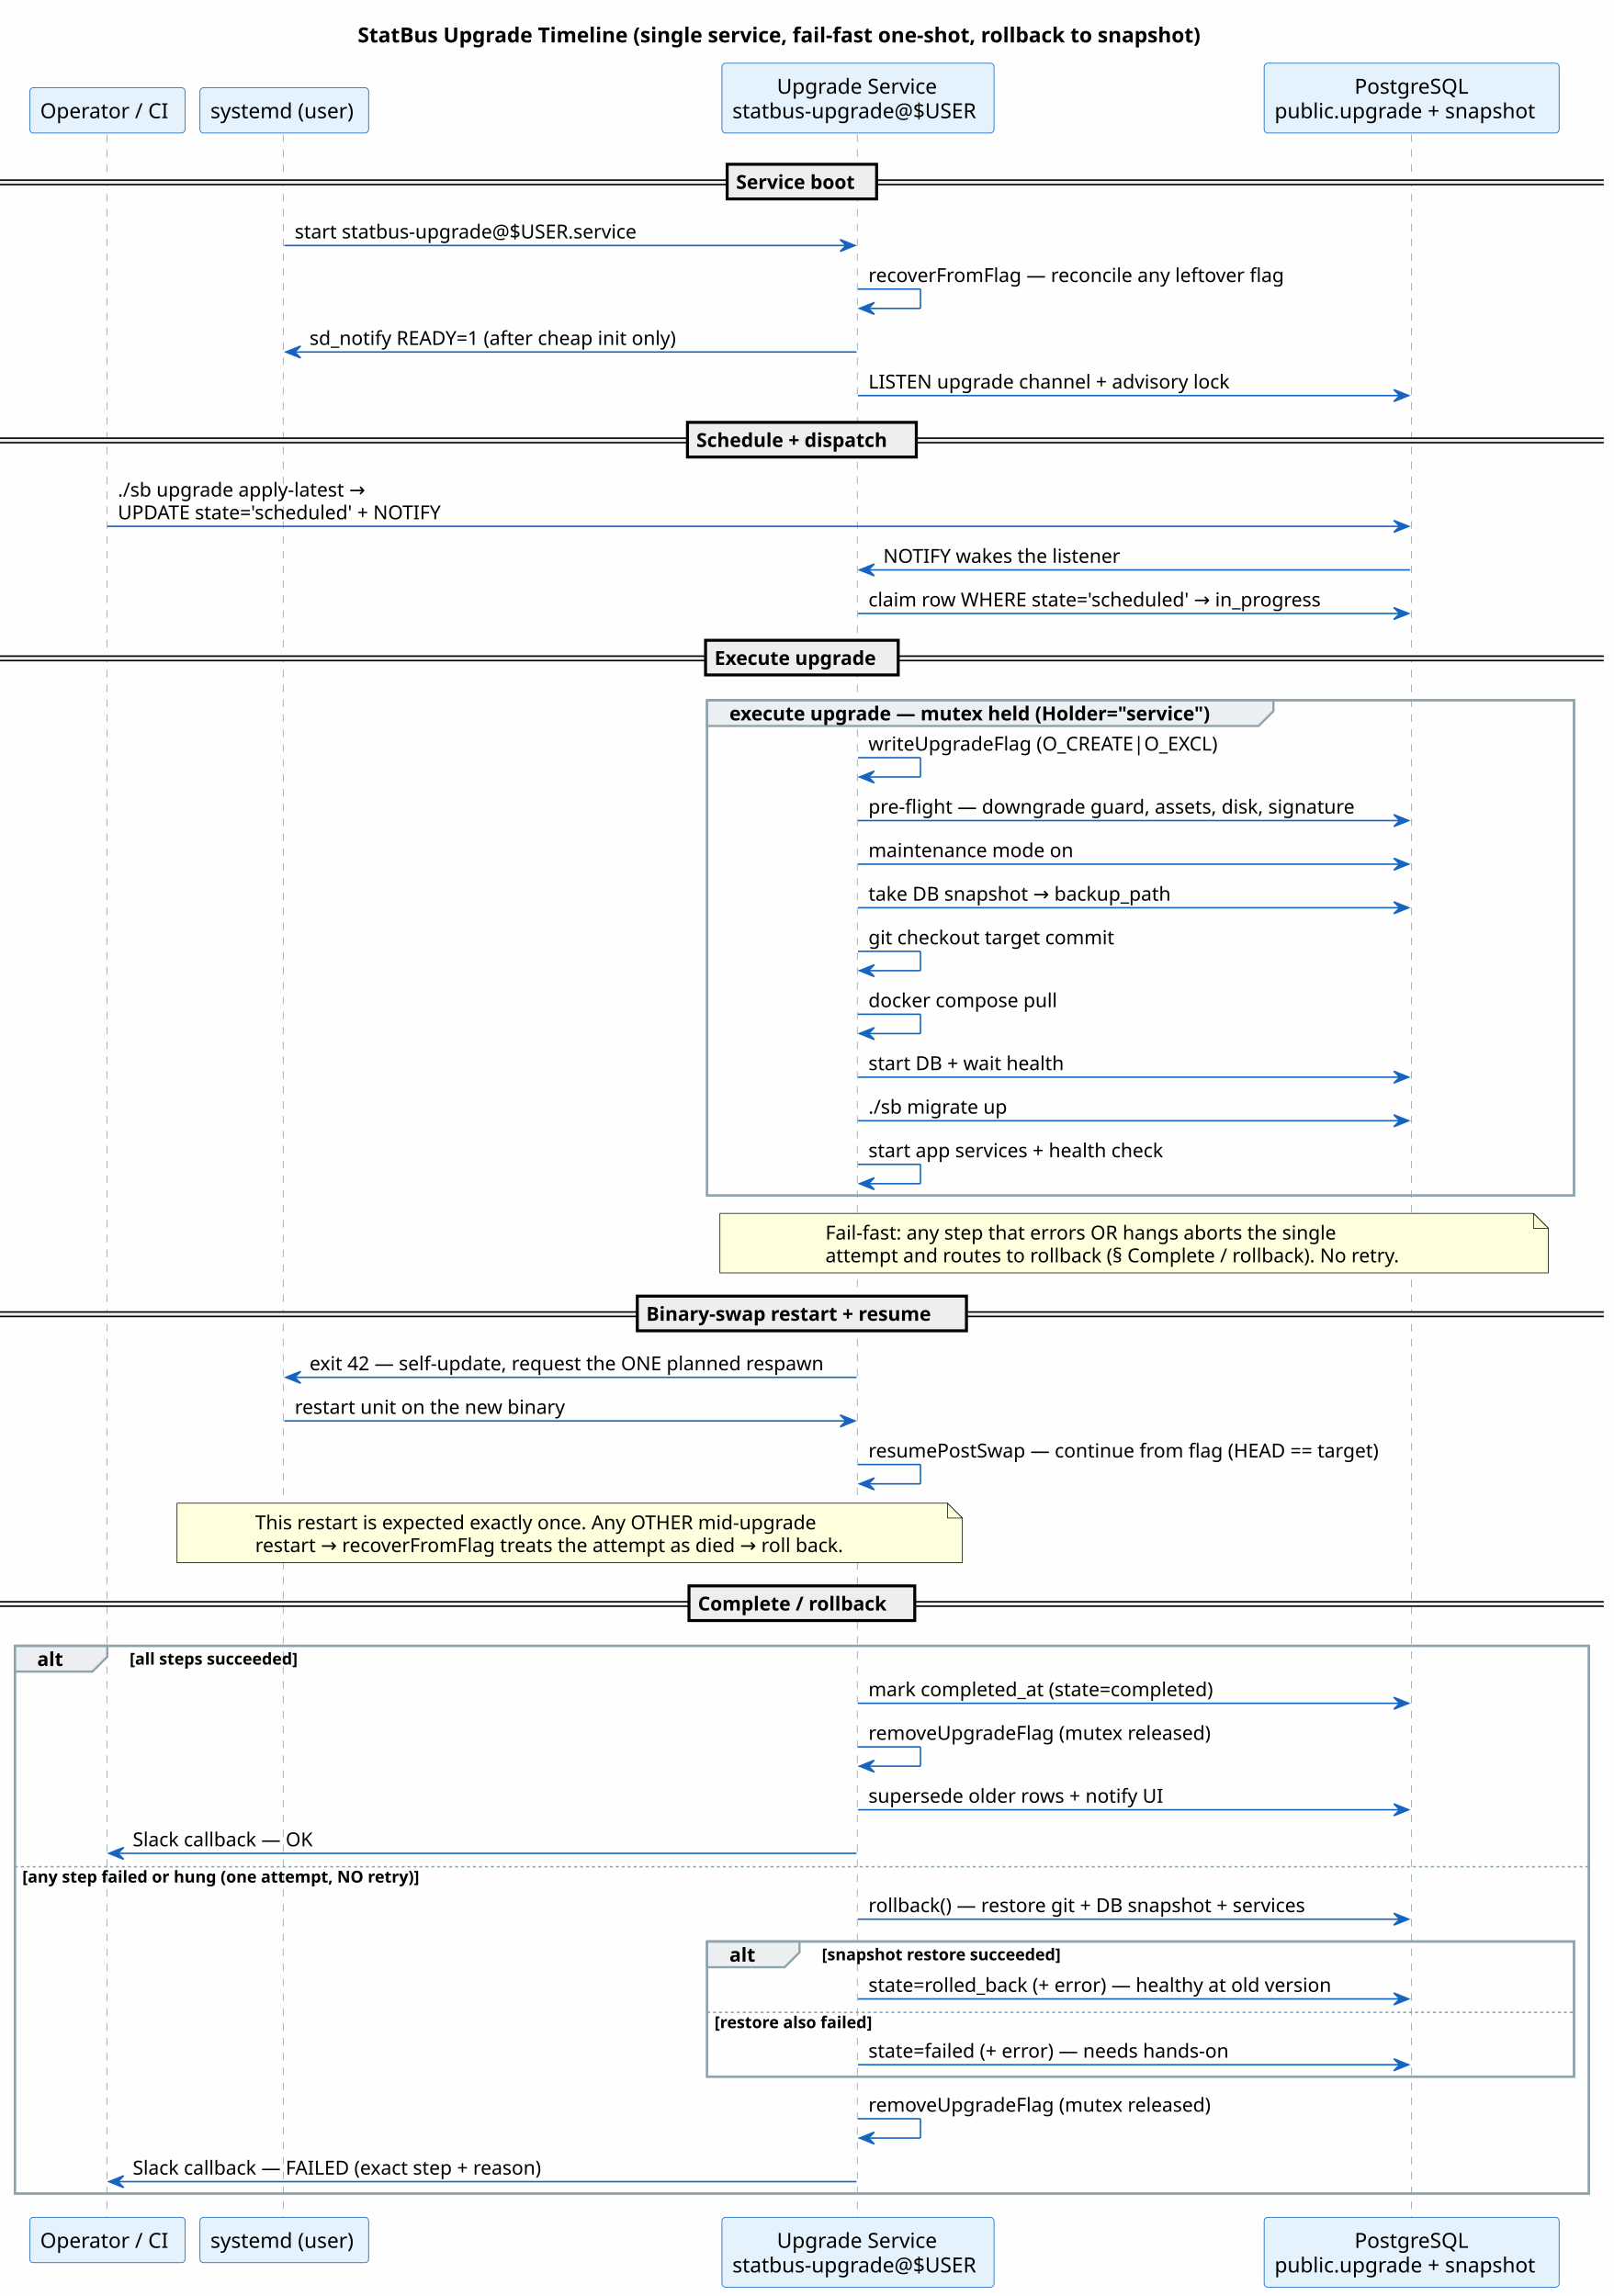
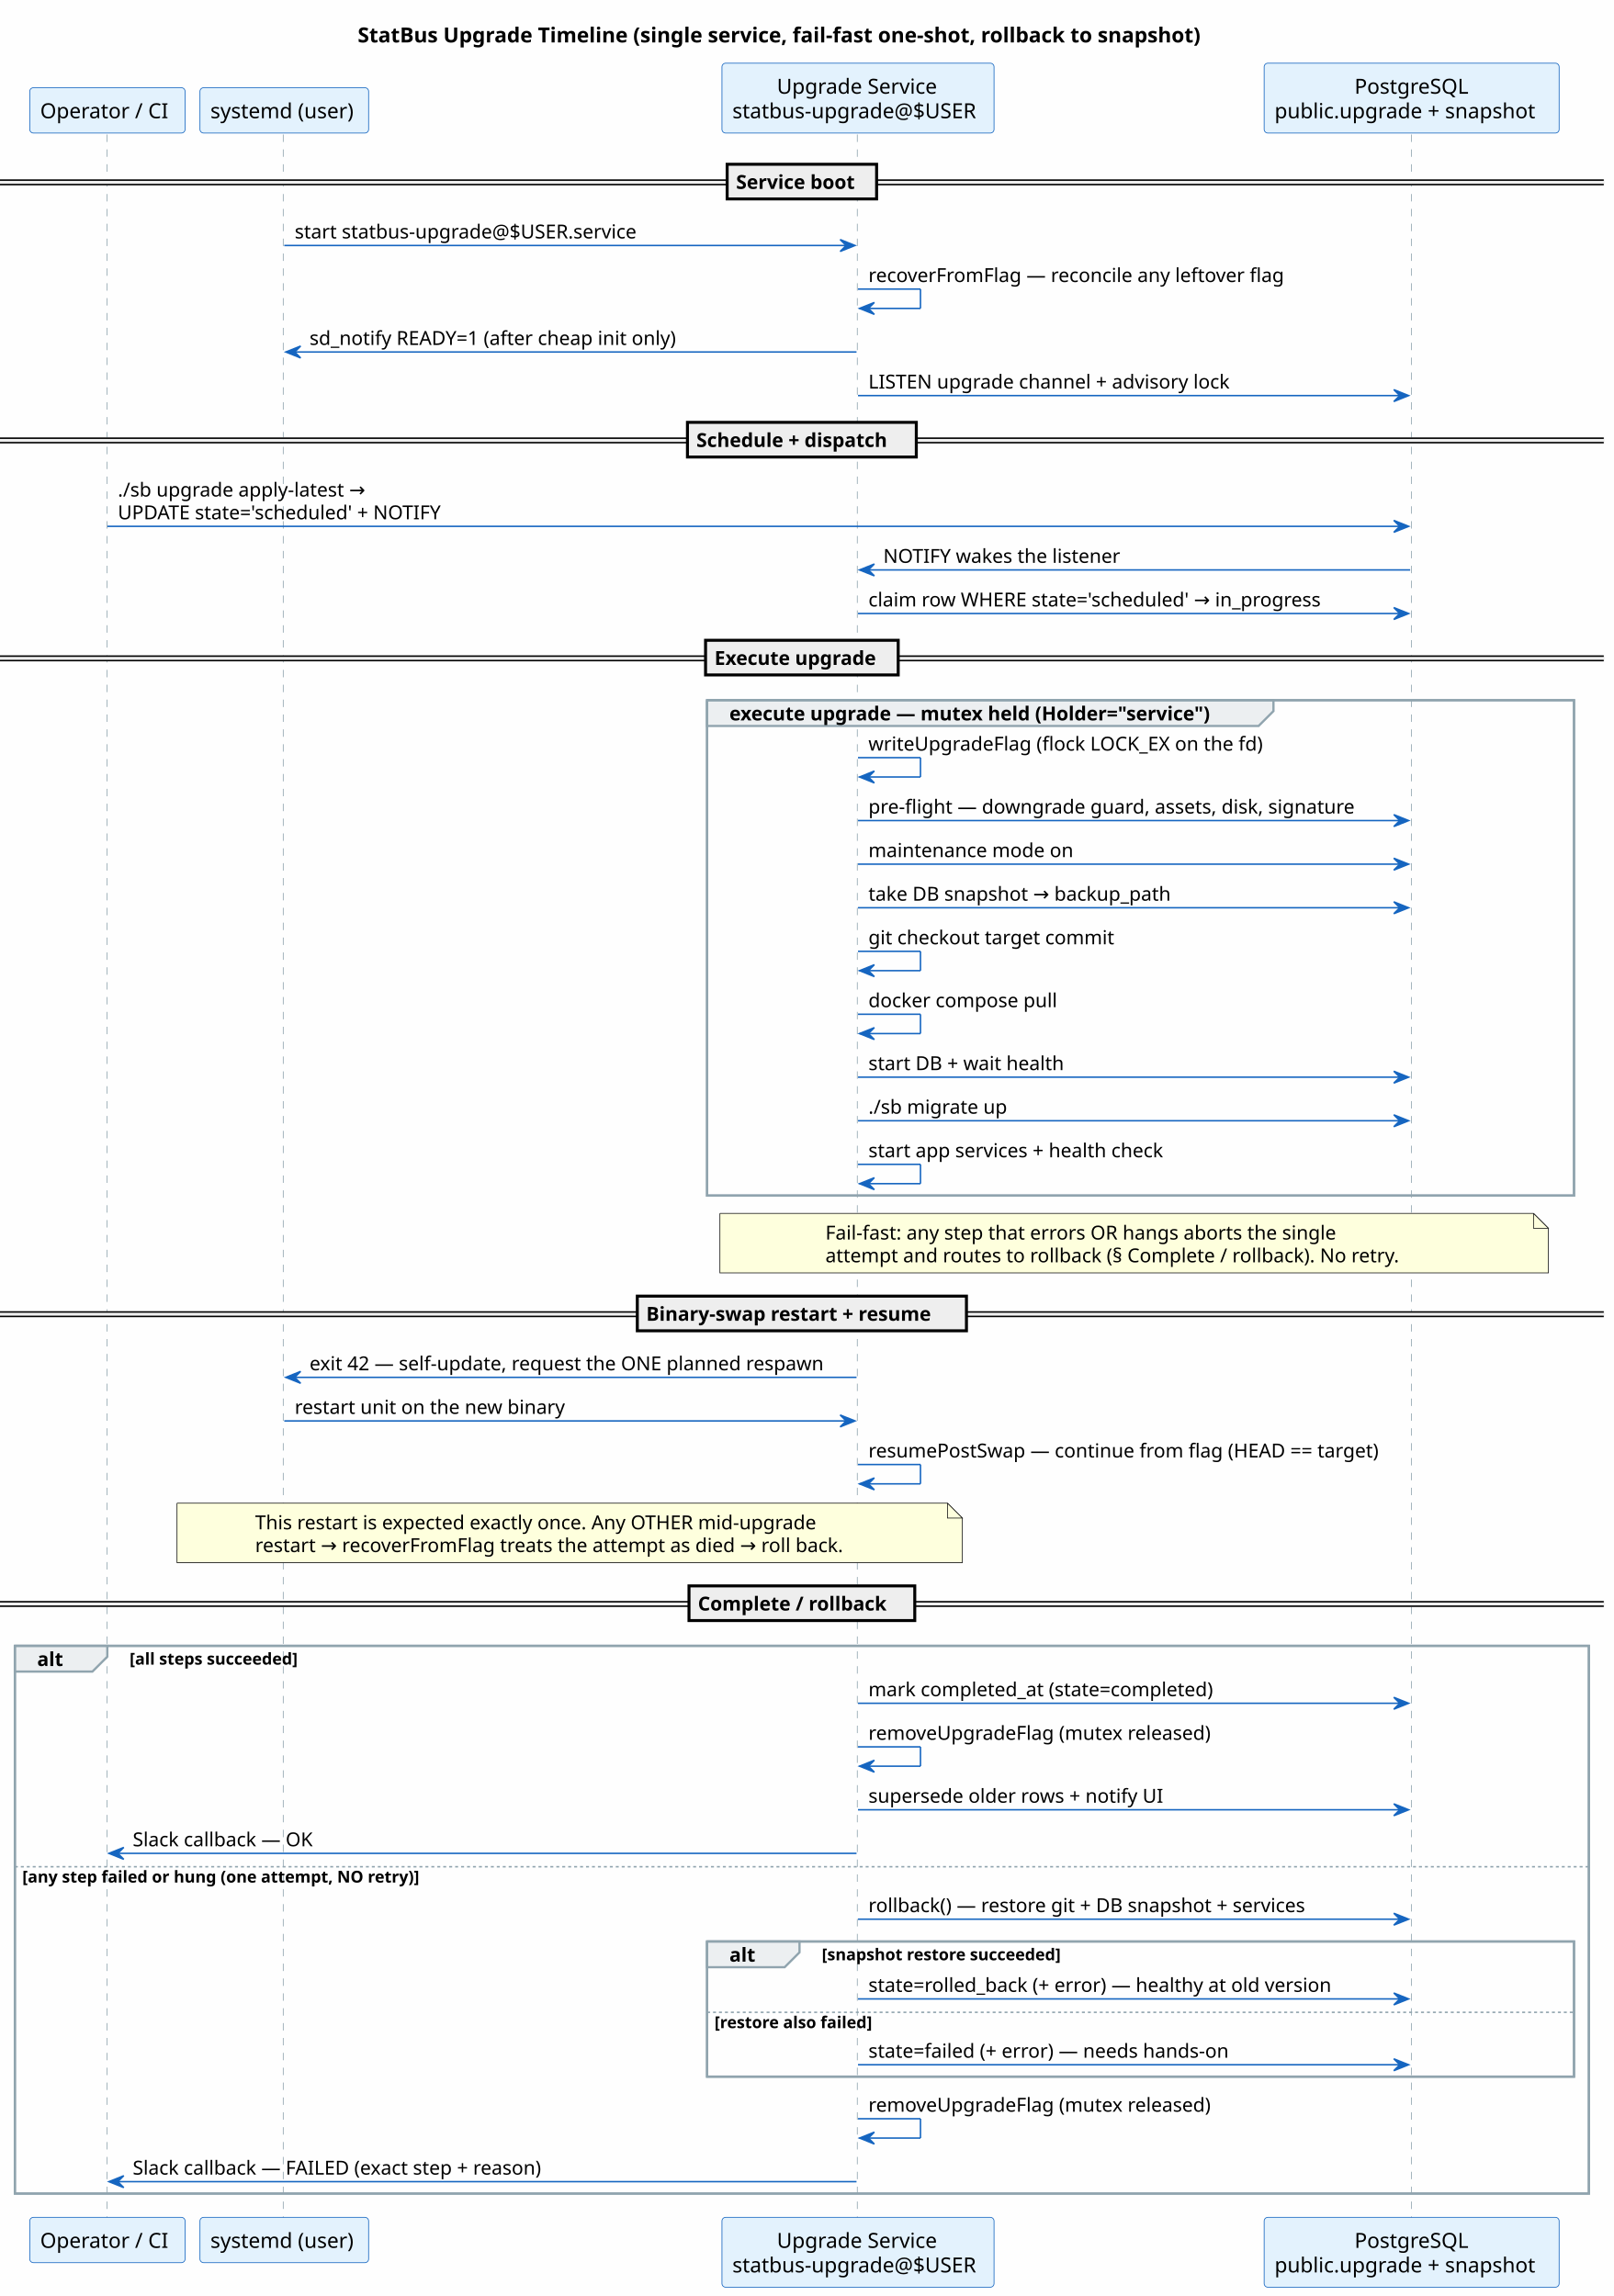
<svg xmlns="http://www.w3.org/2000/svg" contentStyleType="text/css" data-diagram-type="SEQUENCE" height="1544px" preserveAspectRatio="none" style="width:1085px;height:1544px;background:#FEFEFE;" version="1.1" viewBox="0 0 1085 1544" width="1085px" zoomAndPan="magnify">
  <defs />
  <g>
    <rect fill="#FEFEFE" height="1544" style="stroke:none;stroke-width:1;" width="1085" x="0" y="0" />
    <text fill="#000000" font-family="sans-serif" font-size="14" font-weight="bold" lengthAdjust="spacing" textLength="596.265" x="240.486" y="28.535">StatBus Upgrade Timeline (single service, fail-fast one-shot, rollback to snapshot)</text>
    <rect fill="none" height="333.106" style="stroke:#90A4AE;stroke-width:1.5;" width="582.851" x="475.386" y="470.881" />
    <rect fill="none" height="368.326" style="stroke:#90A4AE;stroke-width:1.5;" width="1058.237" x="10" y="1106.781" />
    <rect fill="none" height="90.887" style="stroke:#90A4AE;stroke-width:1.5;" width="582.851" x="475.386" y="1305.6" />
    <g class="participant-lifeline" data-entity-uid="part1" data-qualified-name="cici" id="part1-lifeline">
      <g>
        <rect fill="#000000" fill-opacity="0" height="1401.643" width="8" x="68.216" y="90.465" />
        <line style="stroke:#90A4AE;stroke-width:0.5;stroke-dasharray:5,5;" x1="72" x2="72" y1="90.465" y2="1492.107" />
      </g>
    </g>
    <g class="participant-lifeline" data-entity-uid="part2" data-qualified-name="systemd" id="part2-lifeline">
      <g>
        <rect fill="#000000" fill-opacity="0" height="1401.643" width="8" x="187.13" y="90.465" />
        <line style="stroke:#90A4AE;stroke-width:0.5;stroke-dasharray:5,5;" x1="190.433" x2="190.433" y1="90.465" y2="1492.107" />
      </g>
    </g>
    <g class="participant-lifeline" data-entity-uid="part3" data-qualified-name="service" id="part3-lifeline">
      <g>
        <rect fill="#000000" fill-opacity="0" height="1401.643" width="8" x="572.851" y="90.465" />
        <line style="stroke:#90A4AE;stroke-width:0.5;stroke-dasharray:5,5;" x1="576.386" x2="576.386" y1="90.465" y2="1492.107" />
      </g>
    </g>
    <g class="participant-lifeline" data-entity-uid="part4" data-qualified-name="db" id="part4-lifeline">
      <g>
        <rect fill="#000000" fill-opacity="0" height="1401.643" width="8" x="945.075" y="90.465" />
        <line style="stroke:#90A4AE;stroke-width:0.5;stroke-dasharray:5,5;" x1="948.913" x2="948.913" y1="90.465" y2="1492.107" />
      </g>
    </g>
    <g class="participant participant-head" data-entity-uid="part1" data-qualified-name="cici" id="part1-head">
      <rect fill="#E3F2FD" height="30.488" rx="2.5" ry="2.5" style="stroke:#1565C0;stroke-width:0.5;" width="104.433" x="20" y="58.977" />
      <text fill="#000000" font-family="sans-serif" font-size="14" lengthAdjust="spacing" textLength="90.433" x="27" y="79.512">Operator / CI</text>
    </g>
    <g class="participant participant-tail" data-entity-uid="part1" data-qualified-name="cici" id="part1-tail">
      <rect fill="#E3F2FD" height="30.488" rx="2.5" ry="2.5" style="stroke:#1565C0;stroke-width:0.5;" width="104.433" x="20" y="1491.107" />
      <text fill="#000000" font-family="sans-serif" font-size="14" lengthAdjust="spacing" textLength="90.433" x="27" y="1511.643">Operator / CI</text>
    </g>
    <g class="participant participant-head" data-entity-uid="part2" data-qualified-name="systemd" id="part2-head">
      <rect fill="#E3F2FD" height="30.488" rx="2.5" ry="2.5" style="stroke:#1565C0;stroke-width:0.5;" width="113.394" x="134.433" y="58.977" />
      <text fill="#000000" font-family="sans-serif" font-size="14" lengthAdjust="spacing" textLength="99.394" x="141.433" y="79.512">systemd (user)</text>
    </g>
    <g class="participant participant-tail" data-entity-uid="part2" data-qualified-name="systemd" id="part2-tail">
      <rect fill="#E3F2FD" height="30.488" rx="2.5" ry="2.5" style="stroke:#1565C0;stroke-width:0.5;" width="113.394" x="134.433" y="1491.107" />
      <text fill="#000000" font-family="sans-serif" font-size="14" lengthAdjust="spacing" textLength="99.394" x="141.433" y="1511.643">systemd (user)</text>
    </g>
    <g class="participant participant-head" data-entity-uid="part3" data-qualified-name="service" id="part3-head">
      <rect fill="#E3F2FD" height="46.977" rx="2.5" ry="2.5" style="stroke:#1565C0;stroke-width:0.5;" width="182.93" x="485.386" y="42.488" />
      <text fill="#000000" font-family="sans-serif" font-size="14" lengthAdjust="spacing" textLength="109.074" x="522.314" y="63.023">Upgrade Service</text>
      <text fill="#000000" font-family="sans-serif" font-size="14" lengthAdjust="spacing" textLength="168.93" x="492.386" y="79.512">statbus-upgrade@$USER</text>
    </g>
    <g class="participant participant-tail" data-entity-uid="part3" data-qualified-name="service" id="part3-tail">
      <rect fill="#E3F2FD" height="46.977" rx="2.5" ry="2.5" style="stroke:#1565C0;stroke-width:0.5;" width="182.93" x="485.386" y="1491.107" />
      <text fill="#000000" font-family="sans-serif" font-size="14" lengthAdjust="spacing" textLength="109.074" x="522.314" y="1511.643">Upgrade Service</text>
      <text fill="#000000" font-family="sans-serif" font-size="14" lengthAdjust="spacing" textLength="168.93" x="492.386" y="1528.131">statbus-upgrade@$USER</text>
    </g>
    <g class="participant participant-head" data-entity-uid="part4" data-qualified-name="db" id="part4-head">
      <rect fill="#E3F2FD" height="46.977" rx="2.5" ry="2.5" style="stroke:#1565C0;stroke-width:0.5;" width="198.324" x="849.913" y="42.488" />
      <text fill="#000000" font-family="sans-serif" font-size="14" lengthAdjust="spacing" textLength="76.85" x="910.65" y="63.023">PostgreSQL</text>
      <text fill="#000000" font-family="sans-serif" font-size="14" lengthAdjust="spacing" textLength="184.324" x="856.913" y="79.512">public.upgrade + snapshot</text>
    </g>
    <g class="participant participant-tail" data-entity-uid="part4" data-qualified-name="db" id="part4-tail">
      <rect fill="#E3F2FD" height="46.977" rx="2.5" ry="2.5" style="stroke:#1565C0;stroke-width:0.5;" width="198.324" x="849.913" y="1491.107" />
      <text fill="#000000" font-family="sans-serif" font-size="14" lengthAdjust="spacing" textLength="76.85" x="910.65" y="1511.643">PostgreSQL</text>
      <text fill="#000000" font-family="sans-serif" font-size="14" lengthAdjust="spacing" textLength="184.324" x="856.913" y="1528.131">public.upgrade + snapshot</text>
    </g>
    <rect fill="#EEEEEE" height="3" style="stroke:#EEEEEE;stroke-width:1;" width="1078.237" x="0" y="121.12" />
    <line style="stroke:#000000;stroke-width:1;" x1="0" x2="1078.237" y1="121.12" y2="121.12" />
    <line style="stroke:#000000;stroke-width:1;" x1="0" x2="1078.237" y1="124.12" y2="124.12" />
    <rect fill="#EEEEEE" height="23.311" style="stroke:#000000;stroke-width:2;" width="100.487" x="488.875" y="110.465" />
    <text fill="#000000" font-family="sans-serif" font-size="13" font-weight="bold" lengthAdjust="spacing" textLength="82.202" x="494.875" y="127.033">Service boot</text>
    <g class="message" data-entity-1="part2" data-entity-2="part3" id="msg1">
      <polygon fill="#1565C0" points="564.851,161.086,574.851,165.086,564.851,169.086,568.851,165.086" style="stroke:#1565C0;stroke-width:1;" />
      <line style="stroke:#1565C0;stroke-width:1;" x1="191.13" x2="570.851" y1="165.086" y2="165.086" />
      <text fill="#000000" font-family="sans-serif" font-size="13" lengthAdjust="spacing" textLength="237.517" x="198.13" y="160.344">start statbus-upgrade@$USER.service</text>
    </g>
    <g class="message" data-entity-1="part3" data-entity-2="part3" id="msg2">
      <line style="stroke:#1565C0;stroke-width:1;" x1="576.851" x2="618.851" y1="194.397" y2="194.397" />
      <line style="stroke:#1565C0;stroke-width:1;" x1="618.851" x2="618.851" y1="194.397" y2="207.397" />
      <line style="stroke:#1565C0;stroke-width:1;" x1="577.851" x2="618.851" y1="207.397" y2="207.397" />
      <polygon fill="#1565C0" points="587.851,203.397,577.851,207.397,587.851,211.397,583.851,207.397" style="stroke:#1565C0;stroke-width:1;" />
      <text fill="#000000" font-family="sans-serif" font-size="13" lengthAdjust="spacing" textLength="288.958" x="583.851" y="189.654">recoverFromFlag — reconcile any leftover flag</text>
    </g>
    <g class="message" data-entity-1="part3" data-entity-2="part2" id="msg3">
      <polygon fill="#1565C0" points="202.13,232.707,192.13,236.707,202.13,240.707,198.13,236.707" style="stroke:#1565C0;stroke-width:1;" />
      <line style="stroke:#1565C0;stroke-width:1;" x1="196.13" x2="575.851" y1="236.707" y2="236.707" />
      <text fill="#000000" font-family="sans-serif" font-size="13" lengthAdjust="spacing" textLength="260.965" x="208.13" y="231.965">sd_notify READY=1 (after cheap init only)</text>
    </g>
    <g class="message" data-entity-1="part3" data-entity-2="part4" id="msg4">
      <polygon fill="#1565C0" points="937.075,262.018,947.075,266.018,937.075,270.018,941.075,266.018" style="stroke:#1565C0;stroke-width:1;" />
      <line style="stroke:#1565C0;stroke-width:1;" x1="576.851" x2="943.075" y1="266.018" y2="266.018" />
      <text fill="#000000" font-family="sans-serif" font-size="13" lengthAdjust="spacing" textLength="253.341" x="583.851" y="261.275">LISTEN upgrade channel + advisory lock</text>
    </g>
    <rect fill="#EEEEEE" height="3" style="stroke:#EEEEEE;stroke-width:1;" width="1078.237" x="0" y="294.673" />
    <line style="stroke:#000000;stroke-width:1;" x1="0" x2="1078.237" y1="294.673" y2="294.673" />
    <line style="stroke:#000000;stroke-width:1;" x1="0" x2="1078.237" y1="297.673" y2="297.673" />
    <rect fill="#EEEEEE" height="23.311" style="stroke:#000000;stroke-width:2;" width="153.864" x="462.186" y="284.018" />
    <text fill="#000000" font-family="sans-serif" font-size="13" font-weight="bold" lengthAdjust="spacing" textLength="135.58" x="468.186" y="300.586">Schedule + dispatch</text>
    <g class="message" data-entity-1="part1" data-entity-2="part4" id="msg5">
      <polygon fill="#1565C0" points="937.075,349.949,947.075,353.949,937.075,357.949,941.075,353.949" style="stroke:#1565C0;stroke-width:1;" />
      <line style="stroke:#1565C0;stroke-width:1;" x1="72.216" x2="943.075" y1="353.949" y2="353.949" />
      <text fill="#000000" font-family="sans-serif" font-size="13" lengthAdjust="spacing" textLength="179.505" x="79.216" y="333.897">./sb upgrade apply-latest →</text>
      <text fill="#000000" font-family="sans-serif" font-size="13" lengthAdjust="spacing" textLength="230.667" x="79.216" y="349.207">UPDATE state='scheduled' + NOTIFY</text>
    </g>
    <g class="message" data-entity-1="part4" data-entity-2="part3" id="msg6">
      <polygon fill="#1565C0" points="587.851,379.26,577.851,383.26,587.851,387.26,583.851,383.26" style="stroke:#1565C0;stroke-width:1;" />
      <line style="stroke:#1565C0;stroke-width:1;" x1="581.851" x2="948.075" y1="383.26" y2="383.26" />
      <text fill="#000000" font-family="sans-serif" font-size="13" lengthAdjust="spacing" textLength="164.792" x="593.851" y="378.518">NOTIFY wakes the listener</text>
    </g>
    <g class="message" data-entity-1="part3" data-entity-2="part4" id="msg7">
      <polygon fill="#1565C0" points="937.075,408.57,947.075,412.57,937.075,416.57,941.075,412.57" style="stroke:#1565C0;stroke-width:1;" />
      <line style="stroke:#1565C0;stroke-width:1;" x1="576.851" x2="943.075" y1="412.57" y2="412.57" />
      <text fill="#000000" font-family="sans-serif" font-size="13" lengthAdjust="spacing" textLength="318.189" x="583.851" y="407.828">claim row WHERE state='scheduled' → in_progress</text>
    </g>
    <rect fill="#EEEEEE" height="3" style="stroke:#EEEEEE;stroke-width:1;" width="1078.237" x="0" y="441.226" />
    <line style="stroke:#000000;stroke-width:1;" x1="0" x2="1078.237" y1="441.226" y2="441.226" />
    <line style="stroke:#000000;stroke-width:1;" x1="0" x2="1078.237" y1="444.226" y2="444.226" />
    <rect fill="#EEEEEE" height="23.311" style="stroke:#000000;stroke-width:2;" width="129.527" x="474.355" y="430.57" />
    <text fill="#000000" font-family="sans-serif" font-size="13" font-weight="bold" lengthAdjust="spacing" textLength="111.243" x="480.355" y="447.139">Execute upgrade</text>
    <path d="M475.386,470.881 L856.171,470.881 L856.171,478.191 L846.171,488.191 L475.386,488.191 L475.386,470.881" fill="#ECEFF1" style="stroke:#90A4AE;stroke-width:1.5;" />
    <rect fill="none" height="333.106" style="stroke:#90A4AE;stroke-width:1.5;" width="582.851" x="475.386" y="470.881" />
    <text fill="#000000" font-family="sans-serif" font-size="13" font-weight="bold" lengthAdjust="spacing" textLength="335.785" x="490.386" y="484.449">execute upgrade — mutex held (Holder="service")</text>
    <g class="message" data-entity-1="part3" data-entity-2="part3" id="msg8">
      <line style="stroke:#1565C0;stroke-width:1;" x1="576.851" x2="618.851" y1="509.502" y2="509.502" />
      <line style="stroke:#1565C0;stroke-width:1;" x1="618.851" x2="618.851" y1="509.502" y2="522.502" />
      <line style="stroke:#1565C0;stroke-width:1;" x1="577.851" x2="618.851" y1="522.502" y2="522.502" />
      <polygon fill="#1565C0" points="587.851,518.502,577.851,522.502,587.851,526.502,583.851,522.502" style="stroke:#1565C0;stroke-width:1;" />
-       <text fill="#000000" font-family="sans-serif" font-size="13" lengthAdjust="spacing" textLength="240.659" x="583.851" y="504.76">writeUpgradeFlag (O_CREATE|O_EXCL)</text>
+       <text fill="#000000" font-family="sans-serif" font-size="13" lengthAdjust="spacing" textLength="275.615" x="583.851" y="504.76">writeUpgradeFlag (flock LOCK_EX on the fd)</text>
    </g>
    <g class="message" data-entity-1="part3" data-entity-2="part4" id="msg9">
      <polygon fill="#1565C0" points="937.075,547.812,947.075,551.812,937.075,555.812,941.075,551.812" style="stroke:#1565C0;stroke-width:1;" />
      <line style="stroke:#1565C0;stroke-width:1;" x1="576.851" x2="943.075" y1="551.812" y2="551.812" />
      <text fill="#000000" font-family="sans-serif" font-size="13" lengthAdjust="spacing" textLength="343.313" x="583.851" y="547.07">pre-flight — downgrade guard, assets, disk, signature</text>
    </g>
    <g class="message" data-entity-1="part3" data-entity-2="part4" id="msg10">
      <polygon fill="#1565C0" points="937.075,577.123,947.075,581.123,937.075,585.123,941.075,581.123" style="stroke:#1565C0;stroke-width:1;" />
      <line style="stroke:#1565C0;stroke-width:1;" x1="576.851" x2="943.075" y1="581.123" y2="581.123" />
      <text fill="#000000" font-family="sans-serif" font-size="13" lengthAdjust="spacing" textLength="140.29" x="583.851" y="576.381">maintenance mode on</text>
    </g>
    <g class="message" data-entity-1="part3" data-entity-2="part4" id="msg11">
      <polygon fill="#1565C0" points="937.075,606.434,947.075,610.434,937.075,614.434,941.075,610.434" style="stroke:#1565C0;stroke-width:1;" />
      <line style="stroke:#1565C0;stroke-width:1;" x1="576.851" x2="943.075" y1="610.434" y2="610.434" />
      <text fill="#000000" font-family="sans-serif" font-size="13" lengthAdjust="spacing" textLength="211.809" x="583.851" y="605.691">take DB snapshot → backup_path</text>
    </g>
    <g class="message" data-entity-1="part3" data-entity-2="part3" id="msg12">
      <line style="stroke:#1565C0;stroke-width:1;" x1="576.851" x2="618.851" y1="639.744" y2="639.744" />
      <line style="stroke:#1565C0;stroke-width:1;" x1="618.851" x2="618.851" y1="639.744" y2="652.744" />
      <line style="stroke:#1565C0;stroke-width:1;" x1="577.851" x2="618.851" y1="652.744" y2="652.744" />
      <polygon fill="#1565C0" points="587.851,648.744,577.851,652.744,587.851,656.744,583.851,652.744" style="stroke:#1565C0;stroke-width:1;" />
      <text fill="#000000" font-family="sans-serif" font-size="13" lengthAdjust="spacing" textLength="171.317" x="583.851" y="635.002">git checkout target commit</text>
    </g>
    <g class="message" data-entity-1="part3" data-entity-2="part3" id="msg13">
      <line style="stroke:#1565C0;stroke-width:1;" x1="576.851" x2="618.851" y1="682.055" y2="682.055" />
      <line style="stroke:#1565C0;stroke-width:1;" x1="618.851" x2="618.851" y1="682.055" y2="695.055" />
      <line style="stroke:#1565C0;stroke-width:1;" x1="577.851" x2="618.851" y1="695.055" y2="695.055" />
      <polygon fill="#1565C0" points="587.851,691.055,577.851,695.055,587.851,699.055,583.851,695.055" style="stroke:#1565C0;stroke-width:1;" />
      <text fill="#000000" font-family="sans-serif" font-size="13" lengthAdjust="spacing" textLength="131.796" x="583.851" y="677.312">docker compose pull</text>
    </g>
    <g class="message" data-entity-1="part3" data-entity-2="part4" id="msg14">
      <polygon fill="#1565C0" points="937.075,720.365,947.075,724.365,937.075,728.365,941.075,724.365" style="stroke:#1565C0;stroke-width:1;" />
      <line style="stroke:#1565C0;stroke-width:1;" x1="576.851" x2="943.075" y1="724.365" y2="724.365" />
      <text fill="#000000" font-family="sans-serif" font-size="13" lengthAdjust="spacing" textLength="137.846" x="583.851" y="719.623">start DB + wait health</text>
    </g>
    <g class="message" data-entity-1="part3" data-entity-2="part4" id="msg15">
      <polygon fill="#1565C0" points="937.075,749.676,947.075,753.676,937.075,757.676,941.075,753.676" style="stroke:#1565C0;stroke-width:1;" />
      <line style="stroke:#1565C0;stroke-width:1;" x1="576.851" x2="943.075" y1="753.676" y2="753.676" />
      <text fill="#000000" font-family="sans-serif" font-size="13" lengthAdjust="spacing" textLength="98.82" x="583.851" y="748.934">./sb migrate up</text>
    </g>
    <g class="message" data-entity-1="part3" data-entity-2="part3" id="msg16">
      <line style="stroke:#1565C0;stroke-width:1;" x1="576.851" x2="618.851" y1="782.986" y2="782.986" />
      <line style="stroke:#1565C0;stroke-width:1;" x1="618.851" x2="618.851" y1="782.986" y2="795.986" />
      <line style="stroke:#1565C0;stroke-width:1;" x1="577.851" x2="618.851" y1="795.986" y2="795.986" />
      <polygon fill="#1565C0" points="587.851,791.986,577.851,795.986,587.851,799.986,583.851,795.986" style="stroke:#1565C0;stroke-width:1;" />
      <text fill="#000000" font-family="sans-serif" font-size="13" lengthAdjust="spacing" textLength="208.901" x="583.851" y="778.244">start app services + health check</text>
    </g>
    <path d="M484,815.986 L484,855.986 L1041,855.986 L1041,825.986 L1031,815.986 L484,815.986" fill="#FEFFDD" style="stroke:#181818;stroke-width:0.5;" />
    <path d="M1031,815.986 L1031,825.986 L1041,825.986 L1031,815.986" fill="#FEFFDD" style="stroke:#181818;stroke-width:0.5;" />
    <text fill="#000000" font-family="sans-serif" font-size="13" lengthAdjust="spacing" textLength="359.76" x="554.942" y="833.555">Fail-fast: any step that errors OR hangs aborts the single</text>
    <text fill="#000000" font-family="sans-serif" font-size="13" lengthAdjust="spacing" textLength="406.967" x="554.942" y="848.865">attempt and routes to rollback (§ Complete / rollback). No retry.</text>
    <rect fill="#EEEEEE" height="3" style="stroke:#EEEEEE;stroke-width:1;" width="1078.237" x="0" y="882.263" />
    <line style="stroke:#000000;stroke-width:1;" x1="0" x2="1078.237" y1="882.263" y2="882.263" />
    <line style="stroke:#000000;stroke-width:1;" x1="0" x2="1078.237" y1="885.263" y2="885.263" />
    <rect fill="#EEEEEE" height="23.311" style="stroke:#000000;stroke-width:2;" width="221.295" x="428.471" y="871.607" />
    <text fill="#000000" font-family="sans-serif" font-size="13" font-weight="bold" lengthAdjust="spacing" textLength="203.011" x="434.471" y="888.176">Binary-swap restart + resume</text>
    <g class="message" data-entity-1="part3" data-entity-2="part2" id="msg17">
      <polygon fill="#1565C0" points="202.13,922.229,192.13,926.229,202.13,930.229,198.13,926.229" style="stroke:#1565C0;stroke-width:1;" />
      <line style="stroke:#1565C0;stroke-width:1;" x1="196.13" x2="575.851" y1="926.229" y2="926.229" />
      <text fill="#000000" font-family="sans-serif" font-size="13" lengthAdjust="spacing" textLength="361.721" x="208.13" y="921.486">exit 42 — self-update, request the ONE planned respawn</text>
    </g>
    <g class="message" data-entity-1="part2" data-entity-2="part3" id="msg18">
      <polygon fill="#1565C0" points="564.851,951.539,574.851,955.539,564.851,959.539,568.851,955.539" style="stroke:#1565C0;stroke-width:1;" />
      <line style="stroke:#1565C0;stroke-width:1;" x1="191.13" x2="570.851" y1="955.539" y2="955.539" />
      <text fill="#000000" font-family="sans-serif" font-size="13" lengthAdjust="spacing" textLength="187.586" x="198.13" y="950.797">restart unit on the new binary</text>
    </g>
    <g class="message" data-entity-1="part3" data-entity-2="part3" id="msg19">
      <line style="stroke:#1565C0;stroke-width:1;" x1="576.851" x2="618.851" y1="984.85" y2="984.85" />
      <line style="stroke:#1565C0;stroke-width:1;" x1="618.851" x2="618.851" y1="984.85" y2="997.85" />
      <line style="stroke:#1565C0;stroke-width:1;" x1="577.851" x2="618.851" y1="997.85" y2="997.85" />
      <polygon fill="#1565C0" points="587.851,993.85,577.851,997.85,587.851,1001.85,583.851,997.85" style="stroke:#1565C0;stroke-width:1;" />
      <text fill="#000000" font-family="sans-serif" font-size="13" lengthAdjust="spacing" textLength="358.224" x="583.851" y="980.107">resumePostSwap — continue from flag (HEAD == target)</text>
    </g>
    <path d="M119,1010.85 L119,1050.85 L647,1050.85 L647,1020.85 L637,1010.85 L119,1010.85" fill="#FEFFDD" style="stroke:#181818;stroke-width:0.5;" />
    <path d="M637,1010.85 L637,1020.85 L647,1020.85 L637,1010.85" fill="#FEFFDD" style="stroke:#181818;stroke-width:0.5;" />
    <text fill="#000000" font-family="sans-serif" font-size="13" lengthAdjust="spacing" textLength="398.341" x="171.551" y="1028.418">This restart is expected exactly once. Any OTHER mid-upgrade</text>
    <text fill="#000000" font-family="sans-serif" font-size="13" lengthAdjust="spacing" textLength="414.781" x="171.551" y="1043.728">restart → recoverFromFlag treats the attempt as died → roll back.</text>
    <rect fill="#EEEEEE" height="3" style="stroke:#EEEEEE;stroke-width:1;" width="1078.237" x="0" y="1077.126" />
    <line style="stroke:#000000;stroke-width:1;" x1="0" x2="1078.237" y1="1077.126" y2="1077.126" />
    <line style="stroke:#000000;stroke-width:1;" x1="0" x2="1078.237" y1="1080.126" y2="1080.126" />
    <rect fill="#EEEEEE" height="23.311" style="stroke:#000000;stroke-width:2;" width="151.789" x="463.224" y="1066.471" />
    <text fill="#000000" font-family="sans-serif" font-size="13" font-weight="bold" lengthAdjust="spacing" textLength="133.504" x="469.224" y="1083.039">Complete / rollback</text>
    <path d="M10,1106.781 L72.139,1106.781 L72.139,1114.092 L62.139,1124.092 L10,1124.092 L10,1106.781" fill="#ECEFF1" style="stroke:#90A4AE;stroke-width:1.5;" />
    <rect fill="none" height="368.326" style="stroke:#90A4AE;stroke-width:1.5;" width="1058.237" x="10" y="1106.781" />
    <text fill="#000000" font-family="sans-serif" font-size="13" font-weight="bold" lengthAdjust="spacing" textLength="17.139" x="25" y="1120.35">alt</text>
    <text fill="#000000" font-family="sans-serif" font-size="11" font-weight="bold" lengthAdjust="spacing" textLength="118.723" x="87.139" y="1119.416">[all steps succeeded]</text>
    <g class="message" data-entity-1="part3" data-entity-2="part4" id="msg20">
      <polygon fill="#1565C0" points="937.075,1141.402,947.075,1145.402,937.075,1149.402,941.075,1145.402" style="stroke:#1565C0;stroke-width:1;" />
      <line style="stroke:#1565C0;stroke-width:1;" x1="576.851" x2="943.075" y1="1145.402" y2="1145.402" />
      <text fill="#000000" font-family="sans-serif" font-size="13" lengthAdjust="spacing" textLength="241.065" x="583.851" y="1140.66">mark completed_at (state=completed)</text>
    </g>
    <g class="message" data-entity-1="part3" data-entity-2="part3" id="msg21">
      <line style="stroke:#1565C0;stroke-width:1;" x1="576.851" x2="618.851" y1="1174.713" y2="1174.713" />
      <line style="stroke:#1565C0;stroke-width:1;" x1="618.851" x2="618.851" y1="1174.713" y2="1187.713" />
      <line style="stroke:#1565C0;stroke-width:1;" x1="577.851" x2="618.851" y1="1187.713" y2="1187.713" />
      <polygon fill="#1565C0" points="587.851,1183.713,577.851,1187.713,587.851,1191.713,583.851,1187.713" style="stroke:#1565C0;stroke-width:1;" />
      <text fill="#000000" font-family="sans-serif" font-size="13" lengthAdjust="spacing" textLength="235.644" x="583.851" y="1169.971">removeUpgradeFlag (mutex released)</text>
    </g>
    <g class="message" data-entity-1="part3" data-entity-2="part4" id="msg22">
      <polygon fill="#1565C0" points="937.075,1213.023,947.075,1217.023,937.075,1221.023,941.075,1217.023" style="stroke:#1565C0;stroke-width:1;" />
      <line style="stroke:#1565C0;stroke-width:1;" x1="576.851" x2="943.075" y1="1217.023" y2="1217.023" />
      <text fill="#000000" font-family="sans-serif" font-size="13" lengthAdjust="spacing" textLength="207.067" x="583.851" y="1212.281">supersede older rows + notify UI</text>
    </g>
    <g class="message" data-entity-1="part3" data-entity-2="part1" id="msg23">
      <polygon fill="#1565C0" points="83.216,1242.334,73.216,1246.334,83.216,1250.334,79.216,1246.334" style="stroke:#1565C0;stroke-width:1;" />
      <line style="stroke:#1565C0;stroke-width:1;" x1="77.216" x2="575.851" y1="1246.334" y2="1246.334" />
      <text fill="#000000" font-family="sans-serif" font-size="13" lengthAdjust="spacing" textLength="127.093" x="89.216" y="1241.592">Slack callback — OK</text>
    </g>
    <line style="stroke:#90A4AE;stroke-width:1;stroke-dasharray:2,2;" x1="10" x2="1068.237" y1="1255.334" y2="1255.334" />
    <text fill="#000000" font-family="sans-serif" font-size="11" font-weight="bold" lengthAdjust="spacing" textLength="275.177" x="15" y="1265.969">[any step failed or hung (one attempt, NO retry)]</text>
    <g class="message" data-entity-1="part3" data-entity-2="part4" id="msg24">
      <polygon fill="#1565C0" points="937.075,1286.6,947.075,1290.6,937.075,1294.6,941.075,1290.6" style="stroke:#1565C0;stroke-width:1;" />
      <line style="stroke:#1565C0;stroke-width:1;" x1="576.851" x2="943.075" y1="1290.6" y2="1290.6" />
      <text fill="#000000" font-family="sans-serif" font-size="13" lengthAdjust="spacing" textLength="311.81" x="583.851" y="1285.857">rollback() — restore git + DB snapshot + services</text>
    </g>
    <path d="M475.386,1305.6 L537.525,1305.6 L537.525,1312.91 L527.525,1322.91 L475.386,1322.91 L475.386,1305.6" fill="#ECEFF1" style="stroke:#90A4AE;stroke-width:1.5;" />
    <rect fill="none" height="90.887" style="stroke:#90A4AE;stroke-width:1.5;" width="582.851" x="475.386" y="1305.6" />
    <text fill="#000000" font-family="sans-serif" font-size="13" font-weight="bold" lengthAdjust="spacing" textLength="17.139" x="490.386" y="1319.168">alt</text>
    <text fill="#000000" font-family="sans-serif" font-size="11" font-weight="bold" lengthAdjust="spacing" textLength="167.191" x="552.525" y="1318.234">[snapshot restore succeeded]</text>
    <g class="message" data-entity-1="part3" data-entity-2="part4" id="msg25">
      <polygon fill="#1565C0" points="937.075,1340.221,947.075,1344.221,937.075,1348.221,941.075,1344.221" style="stroke:#1565C0;stroke-width:1;" />
      <line style="stroke:#1565C0;stroke-width:1;" x1="576.851" x2="943.075" y1="1344.221" y2="1344.221" />
      <text fill="#000000" font-family="sans-serif" font-size="13" lengthAdjust="spacing" textLength="328.904" x="583.851" y="1339.478">state=rolled_back (+ error) — healthy at old version</text>
    </g>
    <line style="stroke:#90A4AE;stroke-width:1;stroke-dasharray:2,2;" x1="475.386" x2="1058.237" y1="1353.221" y2="1353.221" />
    <text fill="#000000" font-family="sans-serif" font-size="11" font-weight="bold" lengthAdjust="spacing" textLength="111.203" x="480.386" y="1363.855">[restore also failed]</text>
    <g class="message" data-entity-1="part3" data-entity-2="part4" id="msg26">
      <polygon fill="#1565C0" points="937.075,1384.486,947.075,1388.486,937.075,1392.486,941.075,1388.486" style="stroke:#1565C0;stroke-width:1;" />
      <line style="stroke:#1565C0;stroke-width:1;" x1="576.851" x2="943.075" y1="1388.486" y2="1388.486" />
      <text fill="#000000" font-family="sans-serif" font-size="13" lengthAdjust="spacing" textLength="258.61" x="583.851" y="1383.744">state=failed (+ error) — needs hands-on</text>
    </g>
    <g class="message" data-entity-1="part3" data-entity-2="part3" id="msg27">
      <line style="stroke:#1565C0;stroke-width:1;" x1="576.851" x2="618.851" y1="1424.797" y2="1424.797" />
      <line style="stroke:#1565C0;stroke-width:1;" x1="618.851" x2="618.851" y1="1424.797" y2="1437.797" />
      <line style="stroke:#1565C0;stroke-width:1;" x1="577.851" x2="618.851" y1="1437.797" y2="1437.797" />
      <polygon fill="#1565C0" points="587.851,1433.797,577.851,1437.797,587.851,1441.797,583.851,1437.797" style="stroke:#1565C0;stroke-width:1;" />
      <text fill="#000000" font-family="sans-serif" font-size="13" lengthAdjust="spacing" textLength="235.644" x="583.851" y="1420.055">removeUpgradeFlag (mutex released)</text>
    </g>
    <g class="message" data-entity-1="part3" data-entity-2="part1" id="msg28">
      <polygon fill="#1565C0" points="83.216,1463.107,73.216,1467.107,83.216,1471.107,79.216,1467.107" style="stroke:#1565C0;stroke-width:1;" />
      <line style="stroke:#1565C0;stroke-width:1;" x1="77.216" x2="575.851" y1="1467.107" y2="1467.107" />
      <text fill="#000000" font-family="sans-serif" font-size="13" lengthAdjust="spacing" textLength="290.399" x="89.216" y="1462.365">Slack callback — FAILED (exact step + reason)</text>
    </g>
  </g>
</svg>
